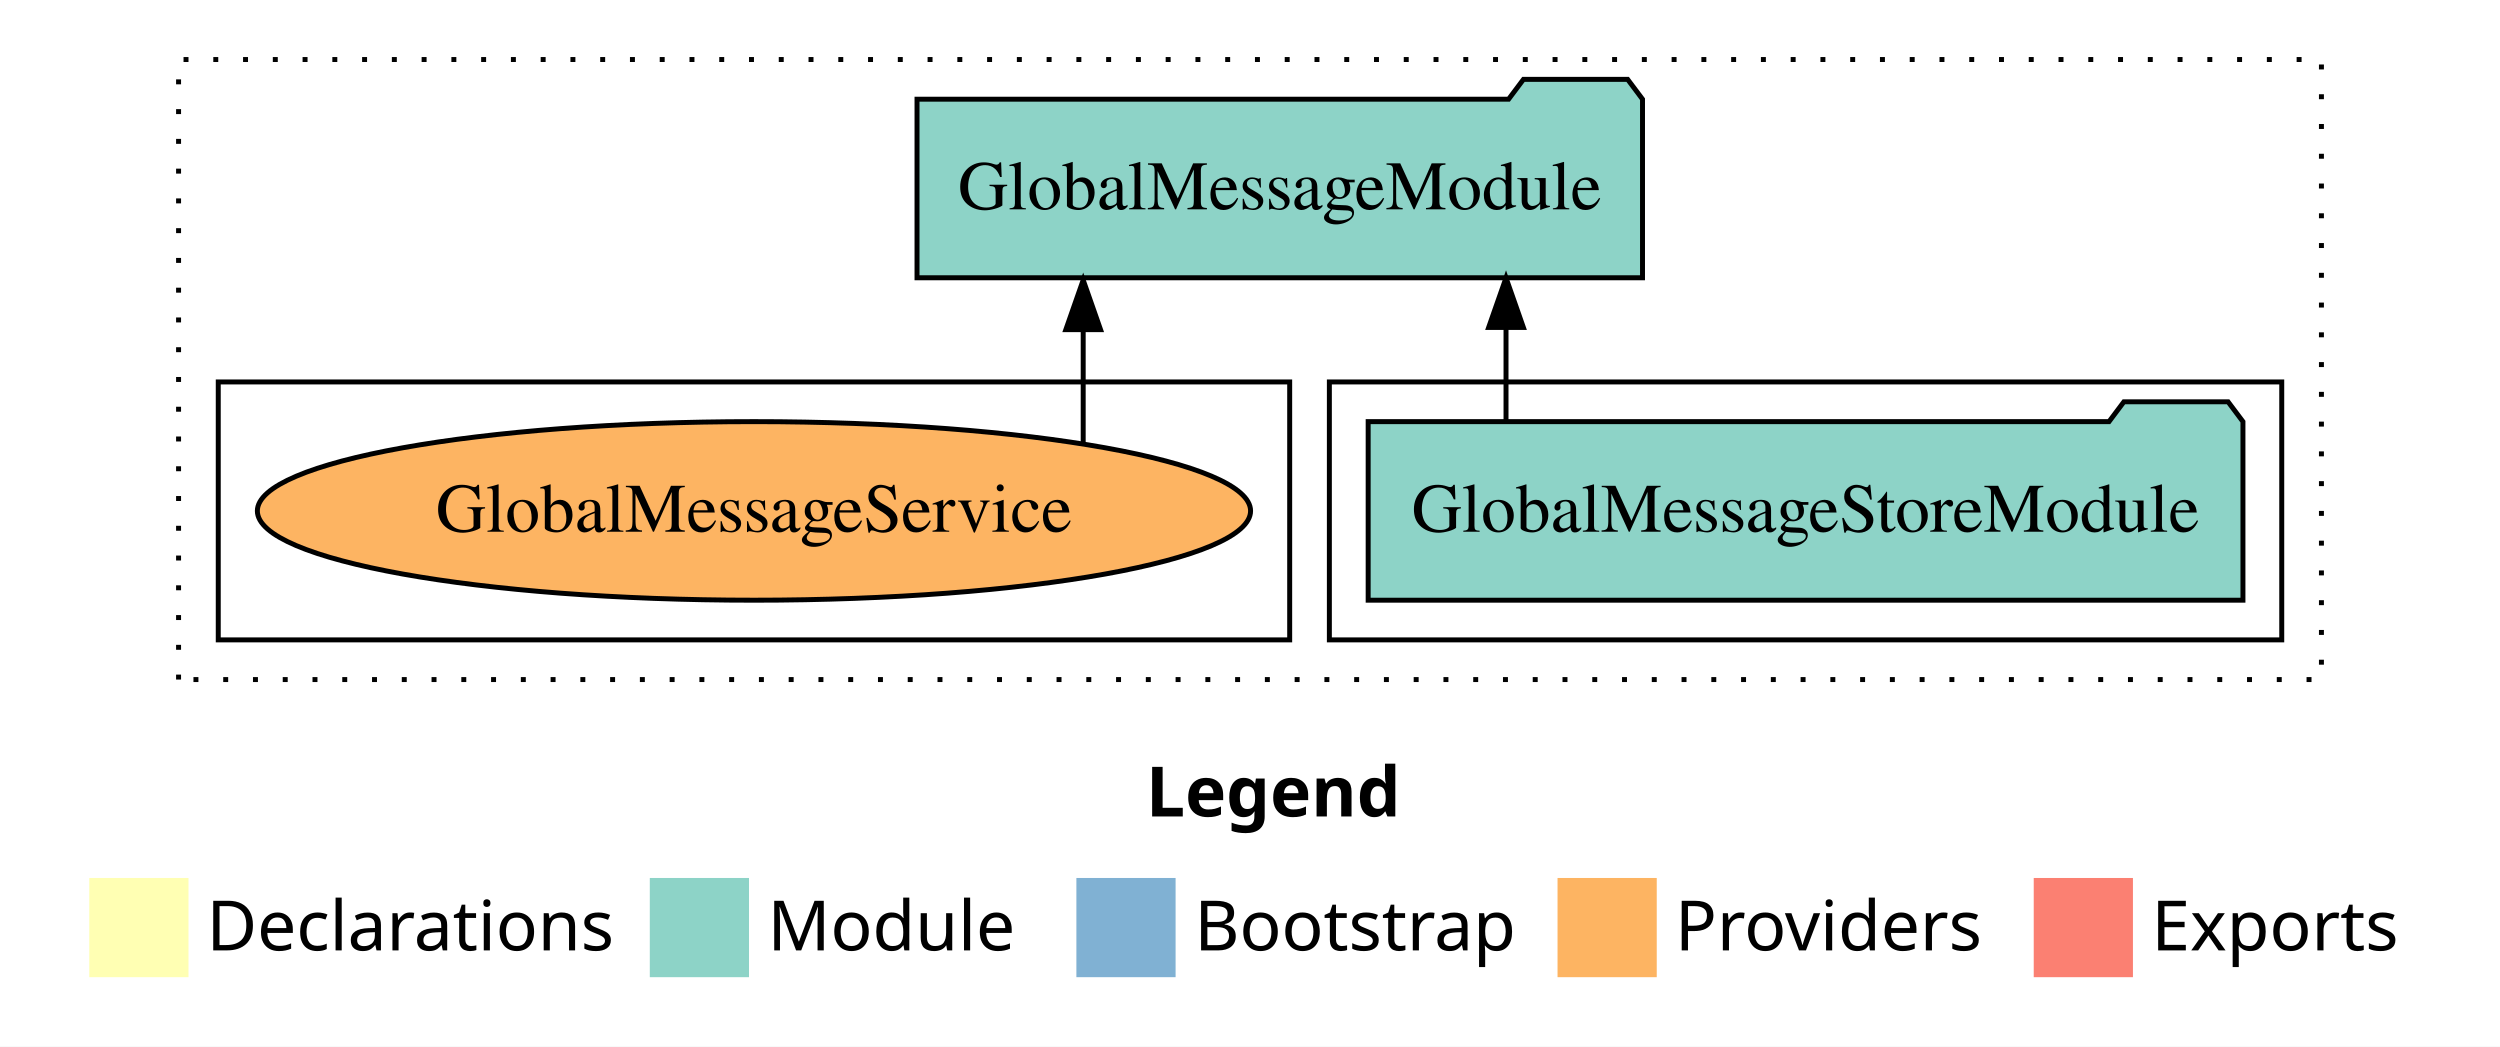
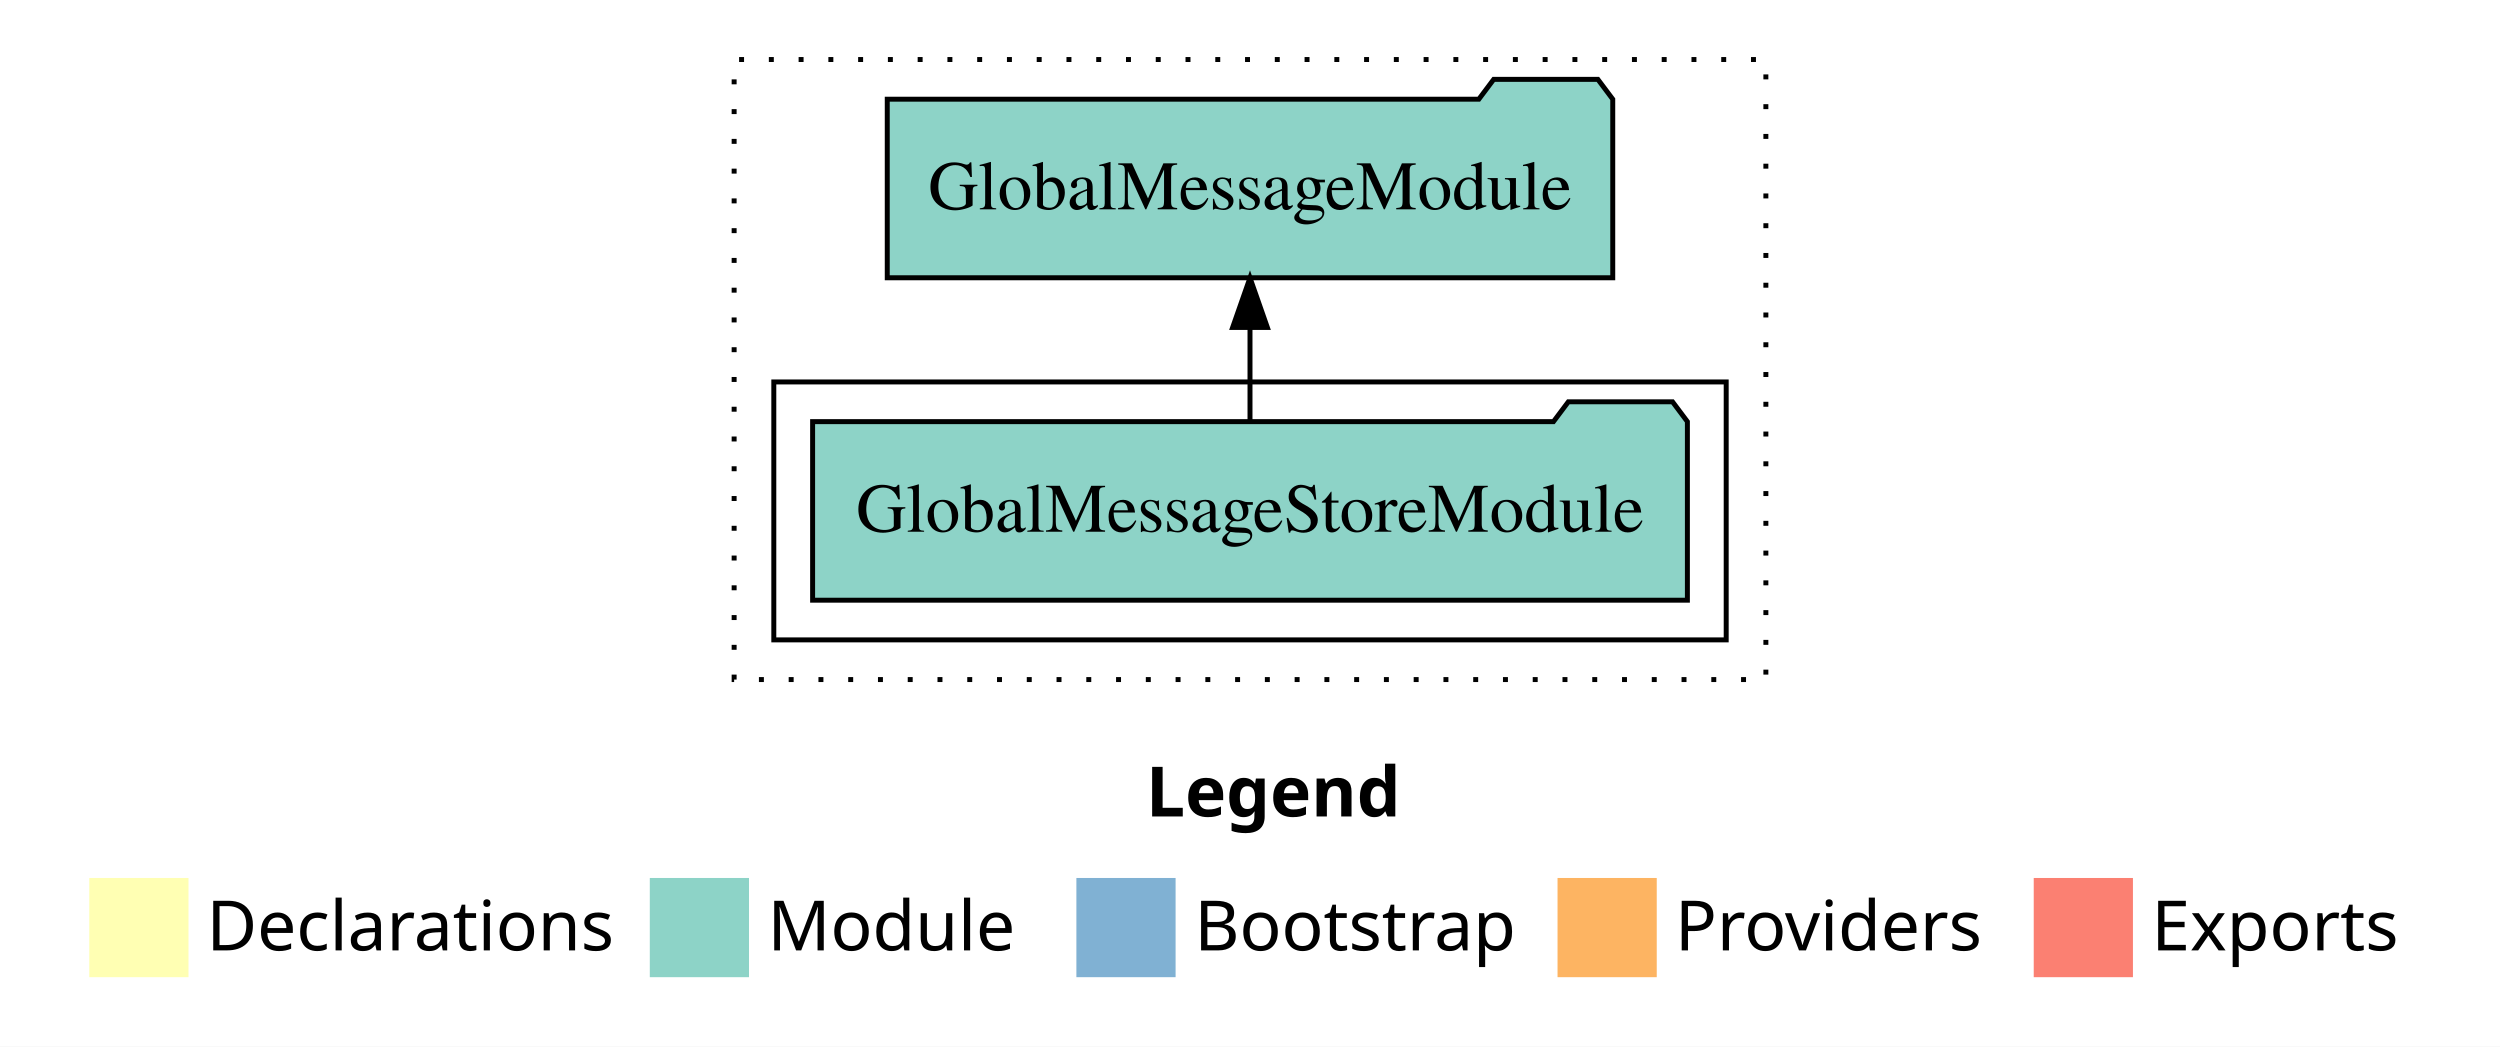
<svg xmlns="http://www.w3.org/2000/svg" width="504pt" height="211pt" viewBox="0.00 0.00 504.00 211.00">
  <g id="graph0" class="graph" transform="scale(1 1) rotate(0) translate(4 207)">
    <polygon fill="#ffffff" stroke="transparent" points="-4,4 -4,-207 500,-207 500,4 -4,4" />
    <text text-anchor="start" x="227.009" y="-42.4" font-family="sans-serif" font-weight="bold" font-size="14.00" fill="#000000">Legend</text>
    <polygon fill="#ffffb3" stroke="transparent" points="14,-10 14,-30 34,-30 34,-10 14,-10" />
    <text text-anchor="start" x="37.629" y="-15.4" font-family="sans-serif" font-size="14.00" fill="#000000">  Declarations</text>
    <polygon fill="#8dd3c7" stroke="transparent" points="127,-10 127,-30 147,-30 147,-10 127,-10" />
    <text text-anchor="start" x="150.725" y="-15.4" font-family="sans-serif" font-size="14.00" fill="#000000">  Module</text>
    <polygon fill="#80b1d3" stroke="transparent" points="213,-10 213,-30 233,-30 233,-10 213,-10" />
    <text text-anchor="start" x="236.781" y="-15.4" font-family="sans-serif" font-size="14.00" fill="#000000">  Bootstrap</text>
    <polygon fill="#fdb462" stroke="transparent" points="310,-10 310,-30 330,-30 330,-10 310,-10" />
    <text text-anchor="start" x="333.673" y="-15.4" font-family="sans-serif" font-size="14.00" fill="#000000">  Providers</text>
    <polygon fill="#fb8072" stroke="transparent" points="406,-10 406,-30 426,-30 426,-10 406,-10" />
    <text text-anchor="start" x="429.726" y="-15.4" font-family="sans-serif" font-size="14.00" fill="#000000">  Exports</text>
    <g id="clust1" class="cluster">
-       <polygon fill="none" stroke="#000000" stroke-dasharray="1,5" points="32,-70 32,-195 464,-195 464,-70 32,-70" />
+       <polygon fill="none" stroke="#000000" stroke-dasharray="1,5" points="144,-70 144,-195 352,-195 352,-70 144,-70" />
    </g>
    <g id="clust3" class="cluster">
-       <polygon fill="none" stroke="#000000" points="264,-78 264,-130 456,-130 456,-78 264,-78" />
-     </g>
-     <g id="clust6" class="cluster">
-       <polygon fill="none" stroke="#000000" points="40,-78 40,-130 256,-130 256,-78 40,-78" />
+       <polygon fill="none" stroke="#000000" points="152,-78 152,-130 344,-130 344,-78 152,-78" />
    </g>
    <g id="node1" class="node">
-       <polygon fill="#8dd3c7" stroke="#000000" points="448.178,-122 445.178,-126 424.178,-126 421.178,-122 271.822,-122 271.822,-86 448.178,-86 448.178,-122" />
-       <text text-anchor="middle" x="360" y="-99.8" font-family="Times,serif" font-size="14.00" fill="#000000">GlobalMessageStoreModule</text>
+       <polygon fill="#8dd3c7" stroke="#000000" points="336.178,-122 333.178,-126 312.178,-126 309.178,-122 159.822,-122 159.822,-86 336.178,-86 336.178,-122" />
+       <text text-anchor="middle" x="248" y="-99.8" font-family="Times,serif" font-size="14.00" fill="#000000">GlobalMessageStoreModule</text>
    </g>
    <g id="node2" class="node">
-       <polygon fill="#8dd3c7" stroke="#000000" points="327.13,-187 324.13,-191 303.13,-191 300.13,-187 180.87,-187 180.87,-151 327.13,-151 327.13,-187" />
-       <text text-anchor="middle" x="254" y="-164.8" font-family="Times,serif" font-size="14.00" fill="#000000">GlobalMessageModule</text>
+       <polygon fill="#8dd3c7" stroke="#000000" points="321.13,-187 318.13,-191 297.13,-191 294.13,-187 174.87,-187 174.87,-151 321.13,-151 321.13,-187" />
+       <text text-anchor="middle" x="248" y="-164.8" font-family="Times,serif" font-size="14.00" fill="#000000">GlobalMessageModule</text>
    </g>
    <g id="edge1" class="edge">
-       <path fill="none" stroke="#000000" d="M299.613,-122.106C299.613,-122.106 299.613,-140.991 299.613,-140.991" />
-       <polygon fill="#000000" stroke="#000000" points="296.113,-140.991 299.613,-150.991 303.113,-140.991 296.113,-140.991" />
-     </g>
-     <g id="node3" class="node">
-       <ellipse fill="#fdb462" stroke="#000000" cx="148" cy="-104" rx="100.116" ry="18" />
-       <text text-anchor="middle" x="148" y="-99.8" font-family="Times,serif" font-size="14.00" fill="#000000">GlobalMessageService</text>
-     </g>
-     <g id="edge2" class="edge">
-       <path fill="none" stroke="#000000" d="M214.372,-117.785C214.372,-117.785 214.372,-140.548 214.372,-140.548" />
-       <polygon fill="#000000" stroke="#000000" points="210.872,-140.547 214.372,-150.548 217.872,-140.548 210.872,-140.547" />
+       <path fill="none" stroke="#000000" d="M248,-122.106C248,-122.106 248,-140.991 248,-140.991" />
+       <polygon fill="#000000" stroke="#000000" points="244.5,-140.991 248,-150.991 251.5,-140.991 244.5,-140.991" />
    </g>
  </g>
</svg>
